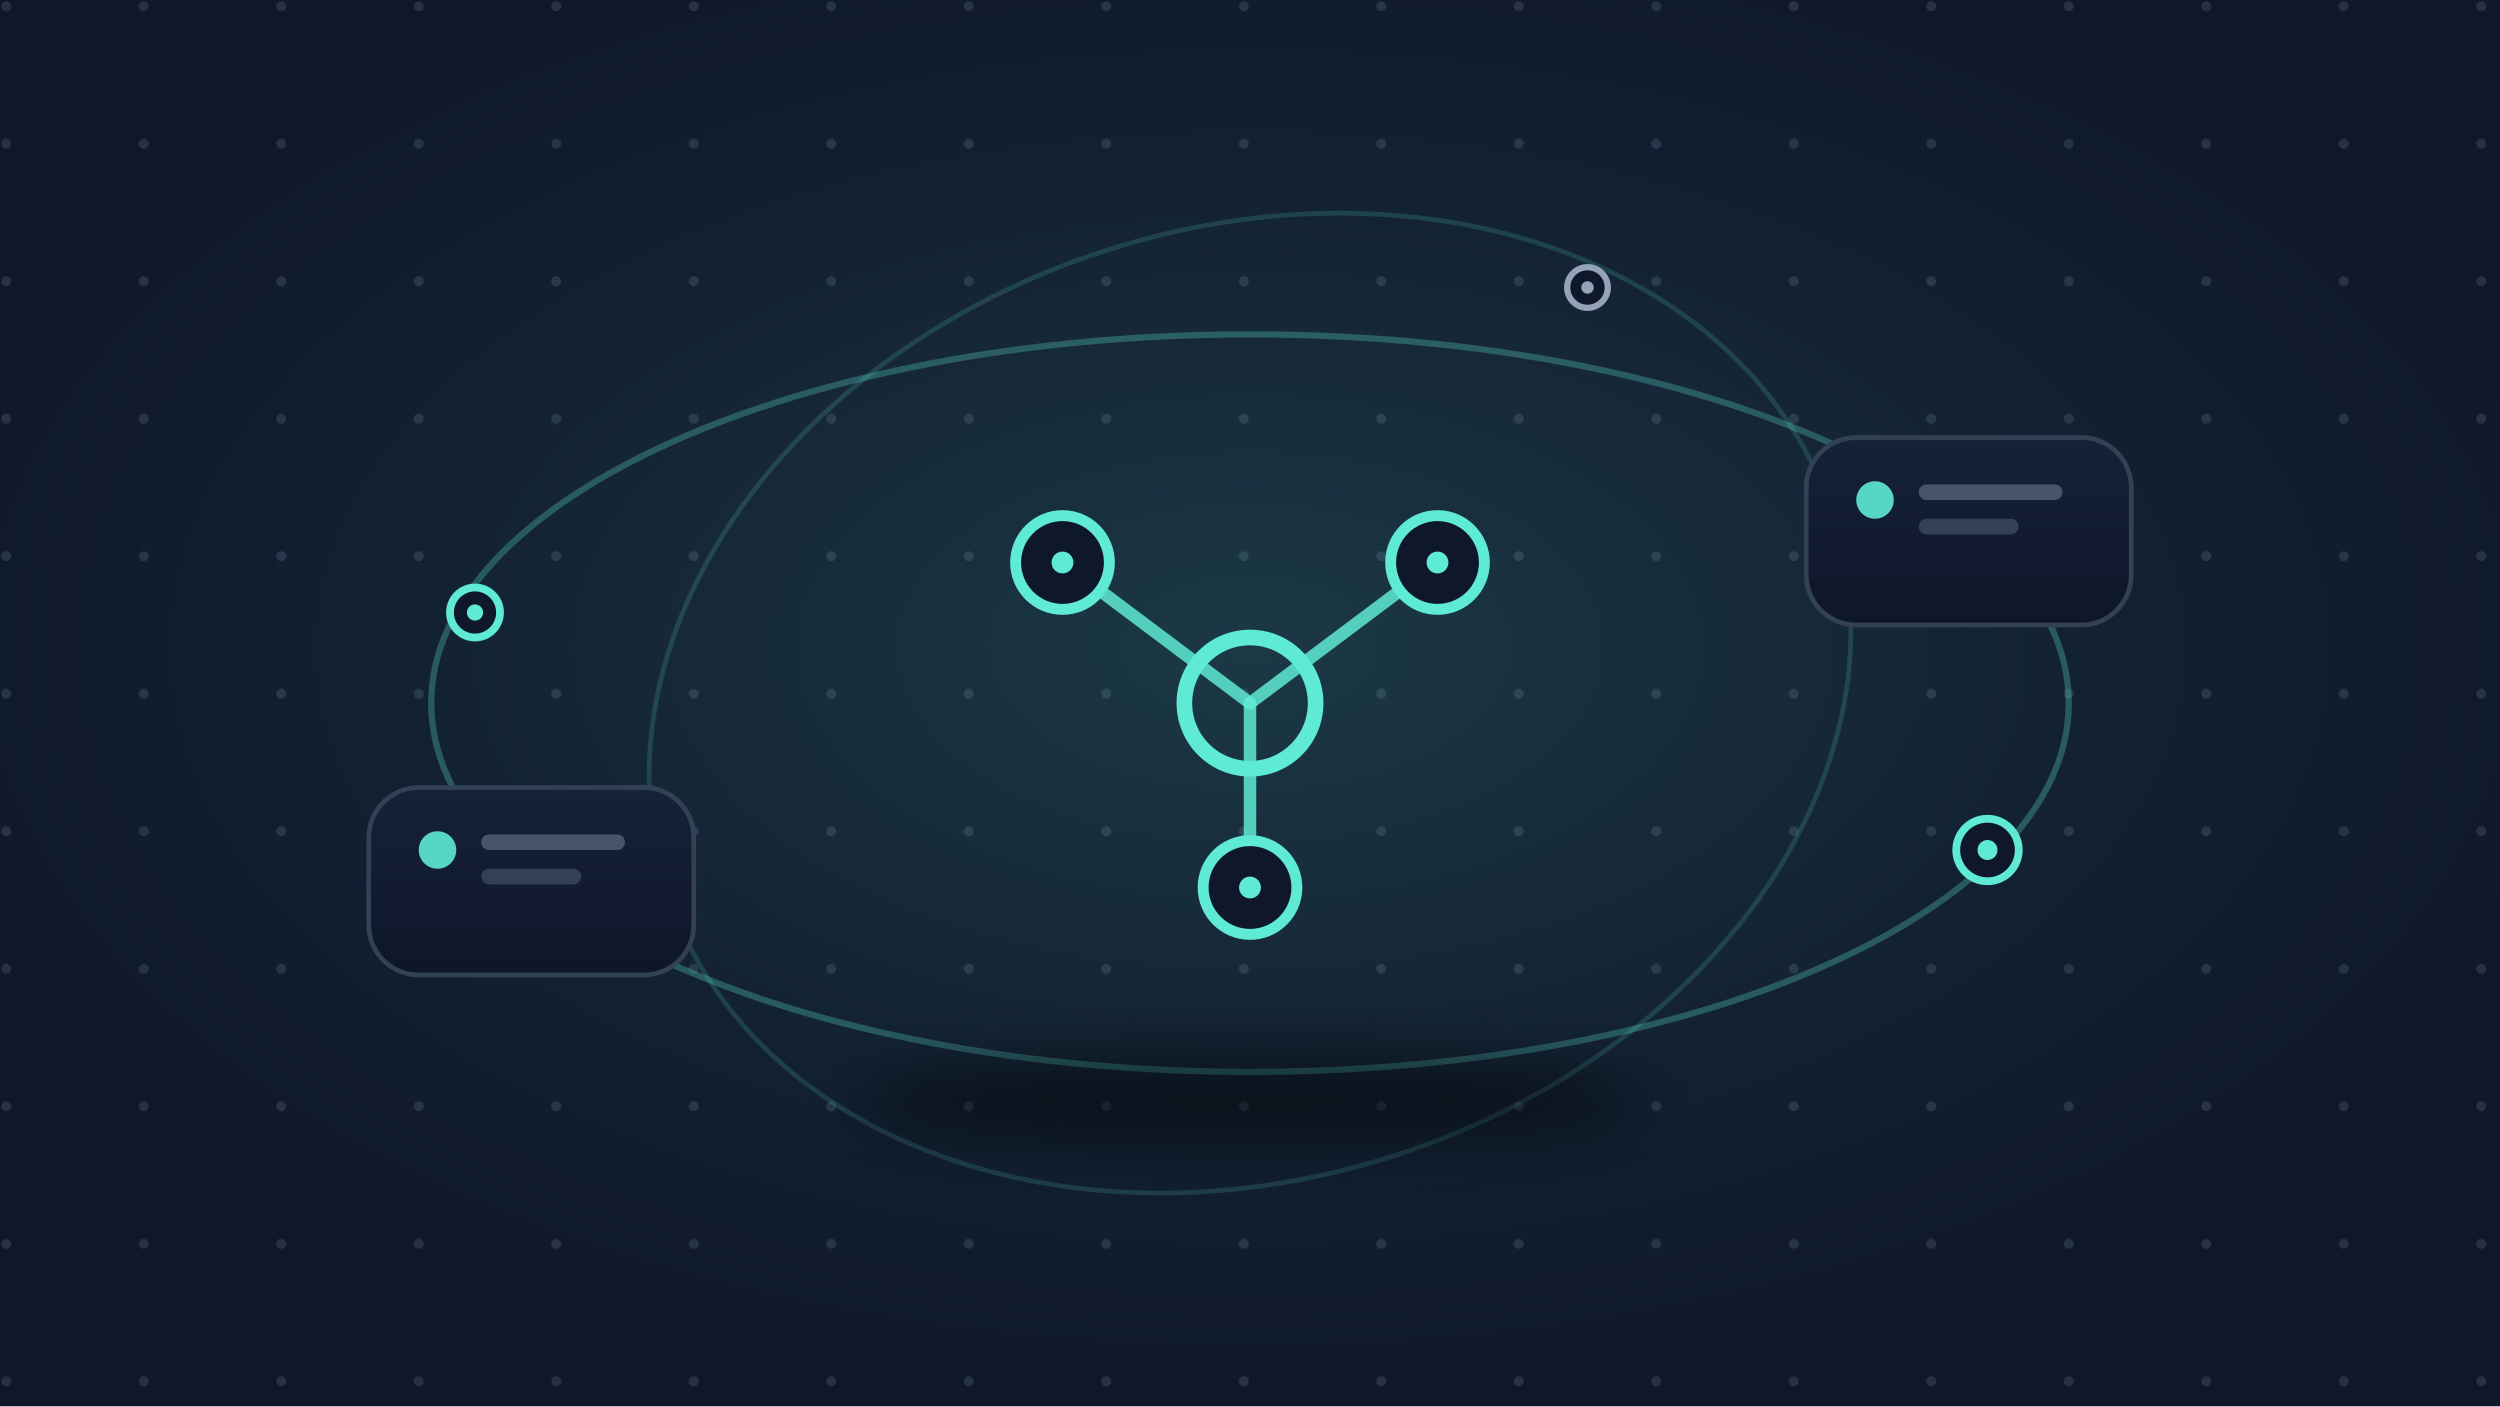
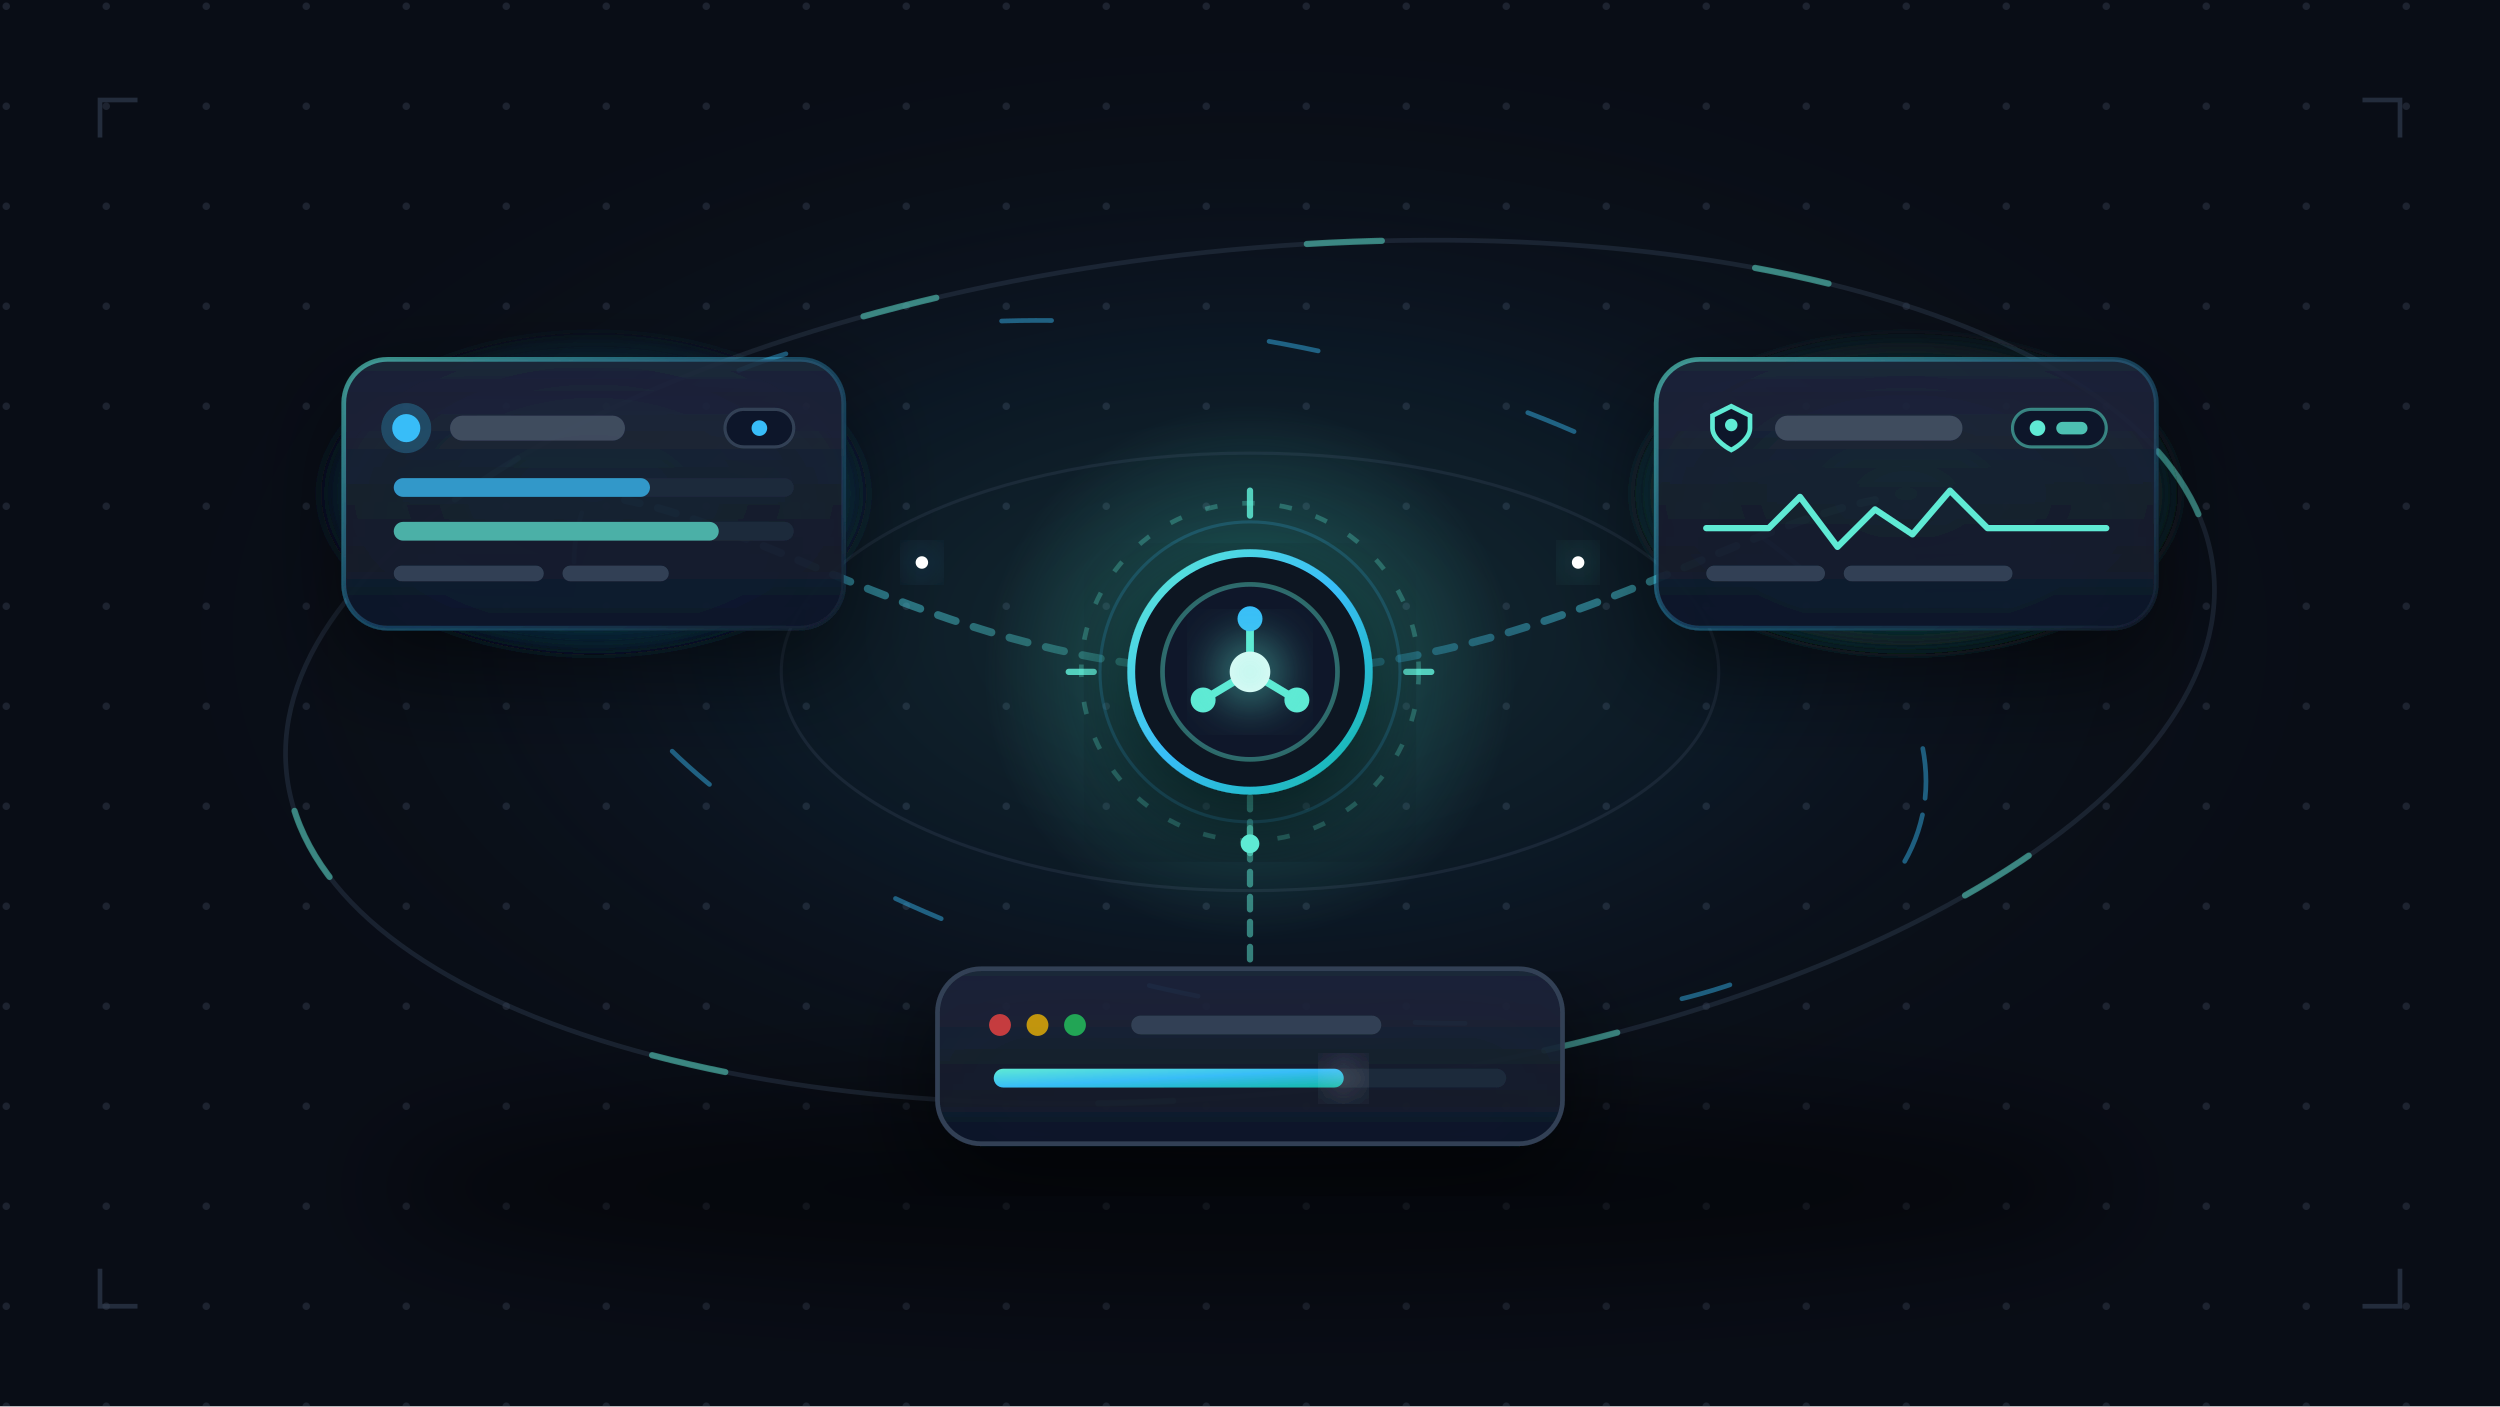
<svg xmlns="http://www.w3.org/2000/svg" width="800" height="450" viewBox="0 0 800 450">
  <defs>
-     <radialGradient id="as-glow" cx="0.5" cy="0.46" r="0.55">
-       <stop offset="0" stop-color="#5eead4" stop-opacity="0.16" />
-       <stop offset="0.6" stop-color="#5eead4" stop-opacity="0.05" />
-       <stop offset="1" stop-color="#5eead4" stop-opacity="0" />
+     <radialGradient id="as-ambient" cx="0.5" cy="0.45" r="0.6">
+       <stop offset="0%" stop-color="#5eead4" stop-opacity="0.14" />
+       <stop offset="35%" stop-color="#38bdf8" stop-opacity="0.06" />
+       <stop offset="70%" stop-color="#0f172a" stop-opacity="0.01" />
+       <stop offset="100%" stop-color="#0f172a" stop-opacity="0" />
    </radialGradient>
-     <linearGradient id="as-chip" x1="0" y1="0" x2="0" y2="1">
-       <stop offset="0" stop-color="#16213a" />
-       <stop offset="1" stop-color="#0e1628" />
+     <radialGradient id="core-glow" cx="0.5" cy="0.5" r="0.5">
+       <stop offset="0%" stop-color="#5eead4" stop-opacity="0.45" />
+       <stop offset="40%" stop-color="#2dd4bf" stop-opacity="0.2" />
+       <stop offset="100%" stop-color="#5eead4" stop-opacity="0" />
+     </radialGradient>
+     <radialGradient id="node-glow" cx="0.5" cy="0.5" r="0.5">
+       <stop offset="0%" stop-color="#38bdf8" stop-opacity="0.35" />
+       <stop offset="100%" stop-color="#38bdf8" stop-opacity="0" />
+     </radialGradient>
+     <linearGradient id="card-surface" x1="0" y1="0" x2="0" y2="1">
+       <stop offset="0%" stop-color="#1e293b" stop-opacity="0.88" />
+       <stop offset="100%" stop-color="#0f172a" stop-opacity="0.94" />
    </linearGradient>
-     <pattern id="as-dots" width="44" height="44" patternUnits="userSpaceOnUse">
-       <circle cx="2" cy="2" r="1.6" fill="#64748b" opacity="0.28" />
+     <linearGradient id="card-stroke-glow" x1="0" y1="0" x2="1" y2="1">
+       <stop offset="0%" stop-color="#5eead4" stop-opacity="0.6" />
+       <stop offset="50%" stop-color="#38bdf8" stop-opacity="0.25" />
+       <stop offset="100%" stop-color="#1e293b" stop-opacity="0.3" />
+     </linearGradient>
+     <linearGradient id="core-ring-grad" x1="0" y1="0" x2="1" y2="1">
+       <stop offset="0%" stop-color="#5eead4" />
+       <stop offset="50%" stop-color="#38bdf8" />
+       <stop offset="100%" stop-color="#14b8a6" />
+     </linearGradient>
+     <linearGradient id="beam-left" x1="0" y1="0" x2="1" y2="1">
+       <stop offset="0%" stop-color="#38bdf8" stop-opacity="0.8" />
+       <stop offset="100%" stop-color="#5eead4" stop-opacity="0.2" />
+     </linearGradient>
+     <linearGradient id="beam-right" x1="1" y1="0" x2="0" y2="1">
+       <stop offset="0%" stop-color="#5eead4" stop-opacity="0.8" />
+       <stop offset="100%" stop-color="#38bdf8" stop-opacity="0.2" />
+     </linearGradient>
+     <pattern id="as-grid-dots" width="32" height="32" patternUnits="userSpaceOnUse">
+       <circle cx="2" cy="2" r="1.2" fill="#64748b" opacity="0.22" />
    </pattern>
-     <filter id="as-soft" x="-60%" y="-60%" width="220%" height="220%">
-       <feGaussianBlur stdDeviation="10" />
+     <filter id="soft-blur" x="-50%" y="-50%" width="200%" height="200%">
+       <feGaussianBlur stdDeviation="16" />
+     </filter>
+     <filter id="glow-blur" x="-50%" y="-50%" width="200%" height="200%">
+       <feGaussianBlur stdDeviation="8" />
+     </filter>
+     <filter id="card-shadow" x="-20%" y="-20%" width="140%" height="150%">
+       <feDropShadow dx="0" dy="12" stdDeviation="16" flood-color="#000000" flood-opacity="0.6" />
    </filter>
  </defs>
-   <rect width="800" height="450" fill="#0f172a" />
-   <rect width="800" height="450" fill="url(#as-dots)" />
-   <rect width="800" height="450" fill="url(#as-glow)" />
-   <g fill="none" stroke="#5eead4">
-     <ellipse cx="400" cy="225" rx="262" ry="118" stroke-opacity="0.28" stroke-width="2" />
-     <ellipse cx="400" cy="225" rx="196" ry="152" stroke-opacity="0.16" stroke-width="1.5" transform="rotate(-18 400 225)" />
+   <rect width="800" height="450" fill="#090d16" />
+   <rect width="800" height="450" fill="url(#as-grid-dots)" />
+   <rect width="800" height="450" fill="url(#as-ambient)" />
+   <g stroke="#334155" stroke-width="1.5" fill="none" opacity="0.6">
+     <path d="M 32 44 L 32 32 L 44 32" />
+     <path d="M 768 44 L 768 32 L 756 32" />
+     <path d="M 32 406 L 32 418 L 44 418" />
+     <path d="M 768 406 L 768 418 L 756 418" />
  </g>
-   <circle cx="152" cy="196" r="8" fill="#0f172a" stroke="#5eead4" stroke-width="2.5" />
-   <circle cx="152" cy="196" r="2.6" fill="#5eead4" />
-   <circle cx="636" cy="272" r="10" fill="#0f172a" stroke="#5eead4" stroke-width="2.5" />
-   <circle cx="636" cy="272" r="3.2" fill="#5eead4" />
-   <circle cx="508" cy="92" r="6.5" fill="#0f172a" stroke="#94a3b8" stroke-width="2" />
-   <circle cx="508" cy="92" r="2" fill="#94a3b8" />
-   <g>
-     <rect x="118" y="252" width="104" height="60" rx="16" fill="url(#as-chip)" stroke="#334155" stroke-width="1.5" />
-     <circle cx="140" cy="272" r="6" fill="#5eead4" opacity="0.9" />
-     <rect x="154" y="267" width="46" height="5" rx="2.5" fill="#475569" />
-     <rect x="154" y="278" width="32" height="5" rx="2.5" fill="#334155" />
-     <rect x="578" y="140" width="104" height="60" rx="16" fill="url(#as-chip)" stroke="#334155" stroke-width="1.5" />
-     <circle cx="600" cy="160" r="6" fill="#5eead4" opacity="0.9" />
-     <rect x="614" y="155" width="46" height="5" rx="2.5" fill="#475569" />
-     <rect x="614" y="166" width="32" height="5" rx="2.5" fill="#334155" />
+   <ellipse cx="400" cy="380" rx="280" ry="32" fill="#000000" opacity="0.45" filter="url(#soft-blur)" />
+   <g fill="none" stroke-linecap="round">
+     <ellipse cx="400" cy="215" rx="310" ry="135" stroke="#334155" stroke-width="1.5" opacity="0.4" transform="rotate(-6 400 215)" />
+     <ellipse cx="400" cy="215" rx="310" ry="135" stroke="#5eead4" stroke-width="2" stroke-dasharray="24 120" stroke-dashoffset="30" opacity="0.5" transform="rotate(-6 400 215)" />
+     <ellipse cx="400" cy="215" rx="220" ry="105" stroke="#38bdf8" stroke-width="1.5" stroke-dasharray="16 70" opacity="0.45" transform="rotate(12 400 215)" />
+     <ellipse cx="400" cy="215" rx="150" ry="70" stroke="#334155" stroke-width="1" opacity="0.35" />
  </g>
-   <ellipse cx="400" cy="352" rx="128" ry="14" fill="#000000" opacity="0.5" filter="url(#as-soft)" />
-   <g stroke="#5eead4" stroke-width="4" stroke-linecap="round">
-     <line x1="400" y1="225" x2="340" y2="180" opacity="0.85" />
-     <line x1="400" y1="225" x2="460" y2="180" opacity="0.85" />
-     <line x1="400" y1="225" x2="400" y2="284" opacity="0.85" />
+   <g fill="none" stroke-linecap="round">
+     <path d="M 400 215 C 310 215 250 170 200 160" stroke="url(#beam-left)" stroke-width="2.5" stroke-dasharray="6 6" />
+     <path d="M 400 215 C 490 215 550 170 600 160" stroke="url(#beam-right)" stroke-width="2.5" stroke-dasharray="6 6" />
+     <path d="M 400 215 L 400 310" stroke="#5eead4" stroke-width="2" stroke-dasharray="4 4" opacity="0.5" />
  </g>
-   <g fill="#0f172a" stroke="#5eead4" stroke-width="3.5">
-     <circle cx="340" cy="180" r="15" />
-     <circle cx="460" cy="180" r="15" />
-     <circle cx="400" cy="284" r="15" />
+   <g transform="translate(110, 115)" filter="url(#card-shadow)">
+     <rect x="-10" y="-10" width="180" height="106" rx="20" fill="url(#node-glow)" opacity="0.6" />
+     <rect x="0" y="0" width="160" height="86" rx="14" fill="url(#card-surface)" stroke="url(#card-stroke-glow)" stroke-width="1.5" />
+     <circle cx="20" cy="22" r="4.5" fill="#38bdf8" />
+     <circle cx="20" cy="22" r="8" fill="#38bdf8" opacity="0.25" />
+     <rect x="34" y="18" width="56" height="8" rx="4" fill="#475569" opacity="0.8" />
+     <rect x="122" y="16" width="22" height="12" rx="6" fill="#0e172a" stroke="#334155" stroke-width="1" />
+     <circle cx="133" cy="22" r="2.5" fill="#38bdf8" />
+     <rect x="16" y="38" width="128" height="6" rx="3" fill="#1e293b" />
+     <rect x="16" y="38" width="82" height="6" rx="3" fill="#38bdf8" opacity="0.75" />
+     <rect x="16" y="52" width="128" height="6" rx="3" fill="#1e293b" />
+     <rect x="16" y="52" width="104" height="6" rx="3" fill="#5eead4" opacity="0.7" />
+     <rect x="16" y="66" width="48" height="5" rx="2.5" fill="#334155" />
+     <rect x="70" y="66" width="34" height="5" rx="2.5" fill="#334155" />
  </g>
-   <g fill="#5eead4">
-     <circle cx="340" cy="180" r="3.5" />
-     <circle cx="460" cy="180" r="3.5" />
-     <circle cx="400" cy="284" r="3.5" />
+   <g transform="translate(530, 115)" filter="url(#card-shadow)">
+     <rect x="-10" y="-10" width="180" height="106" rx="20" fill="url(#core-glow)" opacity="0.5" />
+     <rect x="0" y="0" width="160" height="86" rx="14" fill="url(#card-surface)" stroke="url(#card-stroke-glow)" stroke-width="1.5" />
+     <g transform="translate(18, 15)">
+       <path d="M 6 0 L 12 3 L 12 7 C 12 11 6 14 6 14 C 6 14 0 11 0 7 L 0 3 Z" fill="#0f172a" stroke="#5eead4" stroke-width="1.5" />
+       <circle cx="6" cy="6" r="2" fill="#5eead4" />
+     </g>
+     <rect x="38" y="18" width="60" height="8" rx="4" fill="#475569" opacity="0.8" />
+     <rect x="114" y="16" width="30" height="12" rx="6" fill="#0f172a" stroke="#5eead4" stroke-width="1" stroke-opacity="0.5" />
+     <circle cx="122" cy="22" r="2.5" fill="#5eead4" />
+     <rect x="128" y="20" width="10" height="4" rx="2" fill="#5eead4" opacity="0.8" />
+     <path d="M 16 54 L 36 54 L 46 44 L 58 60 L 70 48 L 82 56 L 94 42 L 106 54 L 144 54" fill="none" stroke="#5eead4" stroke-width="2" stroke-linecap="round" stroke-linejoin="round" />
+     <rect x="16" y="66" width="38" height="5" rx="2.5" fill="#334155" />
+     <rect x="60" y="66" width="54" height="5" rx="2.5" fill="#334155" />
  </g>
-   <circle cx="400" cy="225" r="21" fill="none" stroke="#5eead4" stroke-width="5" />
+   <g transform="translate(300, 310)" filter="url(#card-shadow)">
+     <rect x="0" y="0" width="200" height="56" rx="14" fill="url(#card-surface)" stroke="#334155" stroke-width="1.5" />
+     <circle cx="20" cy="18" r="3.5" fill="#ef4444" opacity="0.8" />
+     <circle cx="32" cy="18" r="3.5" fill="#eab308" opacity="0.8" />
+     <circle cx="44" cy="18" r="3.5" fill="#22c55e" opacity="0.8" />
+     <rect x="62" y="15" width="80" height="6" rx="3" fill="#334155" />
+     <rect x="18" y="32" width="164" height="6" rx="3" fill="#1e293b" />
+     <rect x="18" y="32" width="112" height="6" rx="3" fill="url(#core-ring-grad)" />
+     <circle cx="130" cy="35" r="4" fill="#ffffff" filter="url(#glow-blur)" />
+   </g>
+   <g transform="translate(400, 215)">
+     <circle cx="0" cy="0" r="85" fill="url(#core-glow)" />
+     <circle cx="0" cy="0" r="54" fill="none" stroke="#5eead4" stroke-width="1.5" stroke-opacity="0.3" stroke-dasharray="4 8" />
+     <circle cx="0" cy="0" r="48" fill="none" stroke="#38bdf8" stroke-width="1" stroke-opacity="0.2" />
+     <g stroke="#5eead4" stroke-width="2" stroke-linecap="round" opacity="0.85">
+       <line x1="0" y1="-58" x2="0" y2="-50" />
+       <line x1="0" y1="50" x2="0" y2="58" />
+       <line x1="-58" y1="0" x2="-50" y2="0" />
+       <line x1="50" y1="0" x2="58" y2="0" />
+     </g>
+     <circle cx="0" cy="0" r="38" fill="#0b1324" stroke="url(#core-ring-grad)" stroke-width="2.5" filter="url(#card-shadow)" />
+     <circle cx="0" cy="0" r="28" fill="#0f172a" stroke="#5eead4" stroke-width="1.5" stroke-opacity="0.4" />
+     <g stroke="#5eead4" stroke-width="2.5" stroke-linecap="round" stroke-linejoin="round">
+       <line x1="0" y1="0" x2="0" y2="-17" />
+       <line x1="0" y1="0" x2="15" y2="9" />
+       <line x1="0" y1="0" x2="-15" y2="9" />
+     </g>
+     <circle cx="0" cy="-17" r="4" fill="#38bdf8" />
+     <circle cx="15" cy="9" r="4" fill="#5eead4" />
+     <circle cx="-15" cy="9" r="4" fill="#5eead4" />
+     <circle cx="0" cy="0" r="6.5" fill="#ffffff" />
+     <circle cx="0" cy="0" r="10" fill="#5eead4" opacity="0.6" filter="url(#glow-blur)" />
+   </g>
+   <circle cx="295" cy="180" r="3.5" fill="#38bdf8" filter="url(#glow-blur)" />
+   <circle cx="295" cy="180" r="2" fill="#ffffff" />
+   <circle cx="505" cy="180" r="3.5" fill="#5eead4" filter="url(#glow-blur)" />
+   <circle cx="505" cy="180" r="2" fill="#ffffff" />
+   <circle cx="400" cy="270" r="3" fill="#5eead4" />
</svg>
